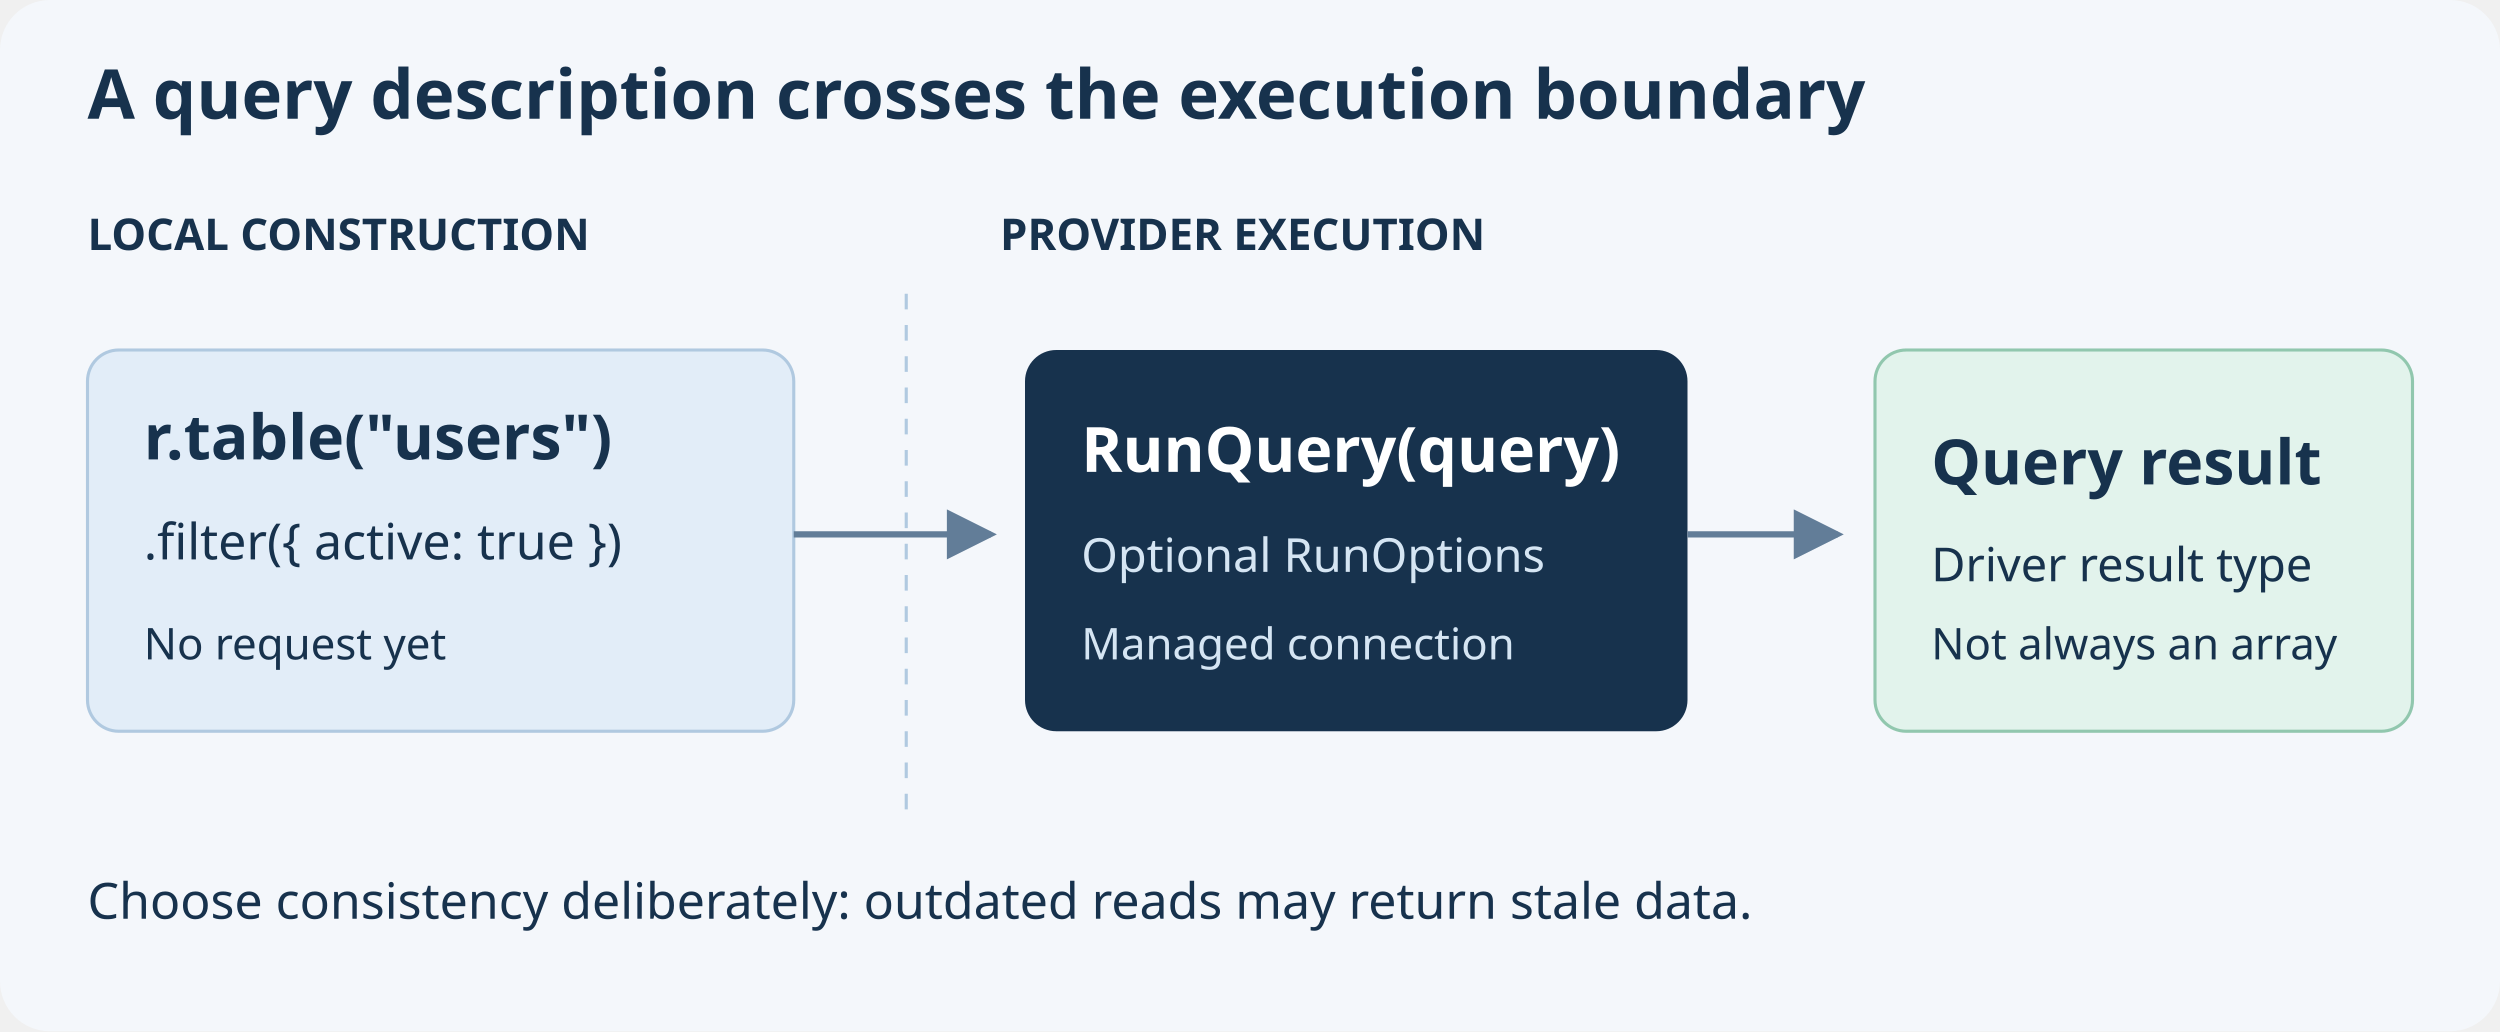
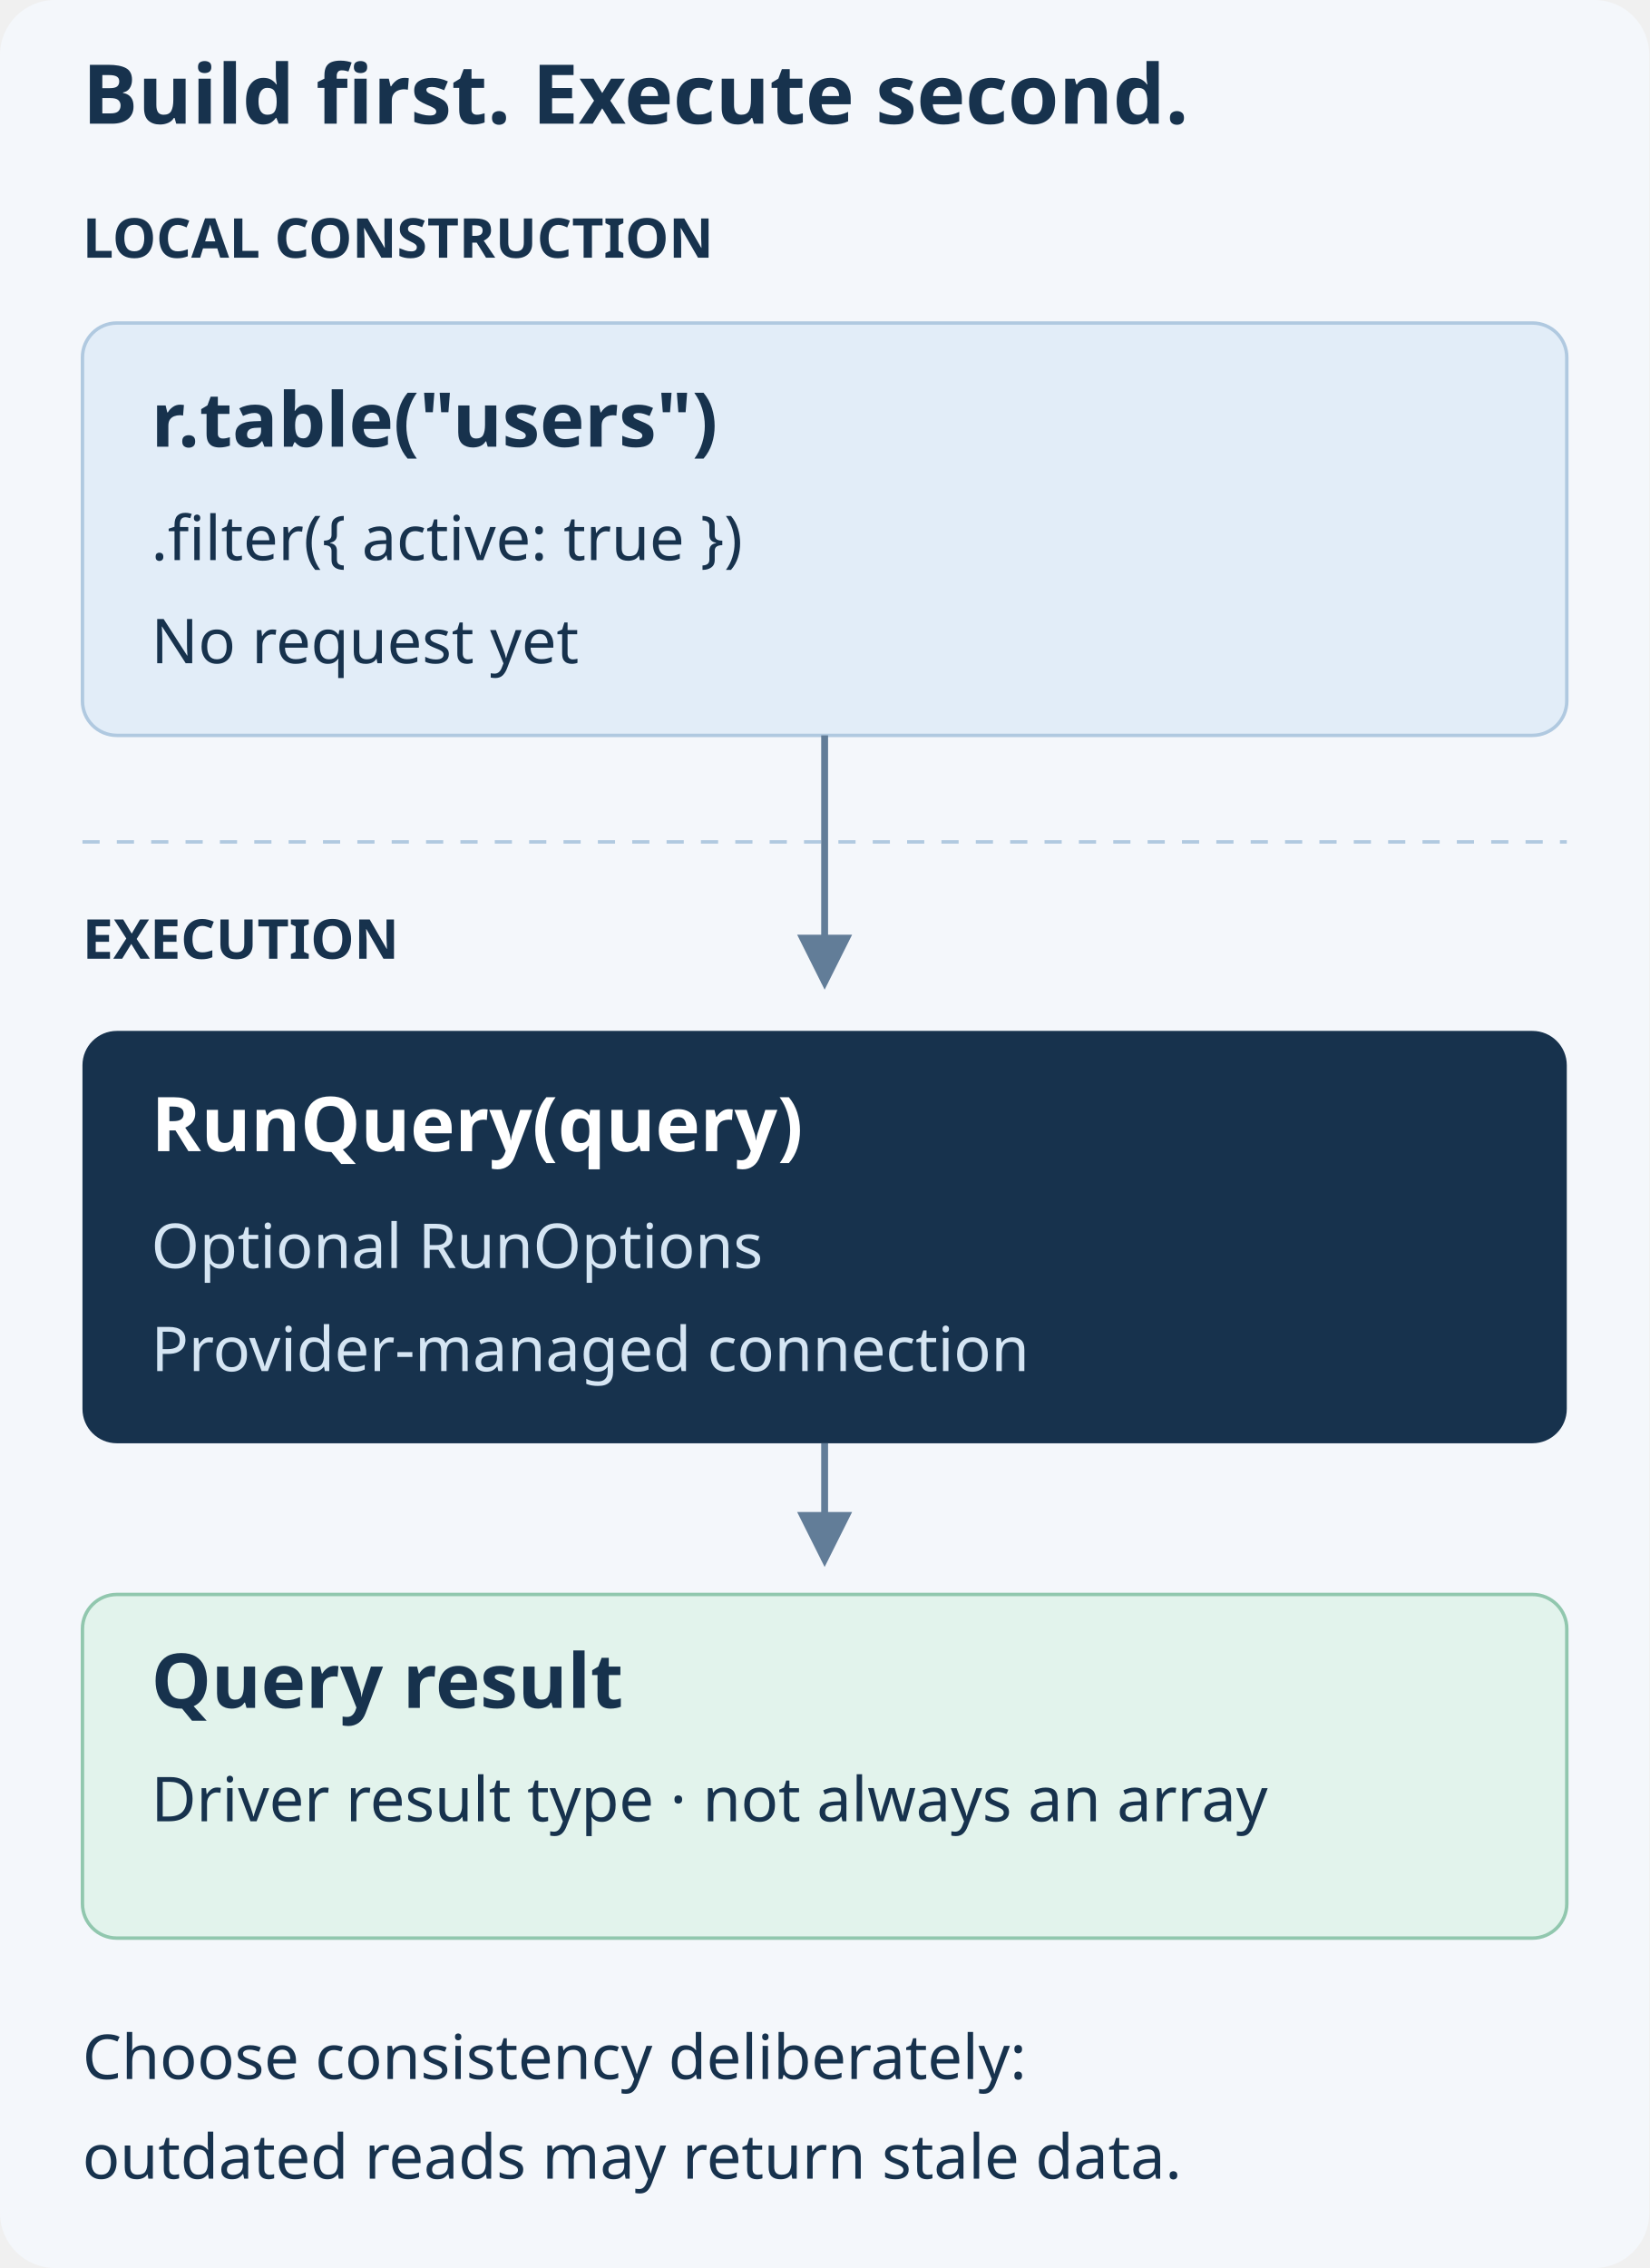
- <svg xmlns="http://www.w3.org/2000/svg" viewBox="0 0 800 330" role="img" aria-labelledby="title desc">
+ <svg xmlns="http://www.w3.org/2000/svg" width="480" height="660" viewBox="0 0 480 660" role="img" aria-labelledby="title desc">
  <defs>
    <marker id="arrow" markerWidth="8" markerHeight="8" refX="7" refY="4" orient="auto">
      <path d="M0 0 8 4 0 8" fill="#627d98" />
    </marker>
  </defs>
-   <rect width="800" height="330" rx="16" fill="#f4f7fb" />
-   <g font-family="system-ui, sans-serif" fill="#17324d">
-     <text x="28" y="38" font-size="22" font-weight="700">A query description crosses the execution boundary</text>
-     <text x="28" y="80" font-size="14" font-weight="600">LOCAL CONSTRUCTION</text>
-     <text x="320" y="80" font-size="14" font-weight="600">PROVIDER EXECUTION</text>
-     <path d="M290 94V259" stroke="#b0c9e0" stroke-dasharray="5 5" />
-     <rect x="28" y="112" width="226" height="122" rx="10" fill="#e2edf8" stroke="#b0c9e0" />
-     <text x="46" y="147" font-size="20" font-weight="700">r.table("users")</text>
-     <text x="46" y="179" font-size="16">.filter({ active: true })</text>
-     <text x="46" y="211" font-size="14">No request yet</text>
-     <path d="M254 171H317" stroke="#627d98" stroke-width="2" marker-end="url(#arrow)" />
-     <rect x="328" y="112" width="212" height="122" rx="10" fill="#17324d" />
-     <text x="346" y="151" fill="#fff" font-size="20" font-weight="700">RunQuery(query)</text>
-     <text x="346" y="183" fill="#d5e5f3" font-size="15">Optional RunOptions</text>
-     <text x="346" y="211" fill="#d5e5f3" font-size="14">Managed connection</text>
-     <path d="M540 171H588" stroke="#627d98" stroke-width="2" marker-end="url(#arrow)" />
-     <rect x="600" y="112" width="172" height="122" rx="10" fill="#e2f3ec" stroke="#91c7ae" />
-     <text x="618" y="155" font-size="20" font-weight="700">Query result</text>
-     <text x="618" y="186" font-size="15">Driver result type</text>
-     <text x="618" y="211" font-size="14">Not always an array</text>
-     <text x="28" y="294" font-size="16">Choose consistency deliberately: outdated reads may return stale data.</text>
+   <rect width="480" height="660" rx="16" fill="#f4f7fb" />
+   <g font-family="system-ui, sans-serif" fill="#17324d" font-size="18">
+     <text x="24" y="36" font-size="24" font-weight="700">Build first. Execute second.</text>
+     <text x="24" y="75" font-size="16" font-weight="600">LOCAL CONSTRUCTION</text>
+     <rect x="24" y="94" width="432" height="120" rx="10" fill="#e2edf8" stroke="#b0c9e0" />
+     <text x="44" y="130" font-size="22" font-weight="700">r.table("users")</text>
+     <text x="44" y="163">.filter({ active: true })</text>
+     <text x="44" y="193">No request yet</text>
+     <path d="M24 245H456" stroke="#b0c9e0" stroke-dasharray="5 5" />
+     <path d="M240 214V286" stroke="#627d98" stroke-width="2" marker-end="url(#arrow)" />
+     <text x="24" y="279" font-size="16" font-weight="600">EXECUTION</text>
+     <rect x="24" y="300" width="432" height="120" rx="10" fill="#17324d" />
+     <text x="44" y="335" fill="#fff" font-size="22" font-weight="700">RunQuery(query)</text>
+     <text x="44" y="369" fill="#d5e5f3">Optional RunOptions</text>
+     <text x="44" y="399" fill="#d5e5f3">Provider-managed connection</text>
+     <path d="M240 420V454" stroke="#627d98" stroke-width="2" marker-end="url(#arrow)" />
+     <rect x="24" y="464" width="432" height="100" rx="10" fill="#e2f3ec" stroke="#91c7ae" />
+     <text x="44" y="497" font-size="22" font-weight="700">Query result</text>
+     <text x="44" y="530">Driver result type · not always an array</text>
+     <text x="24" y="605">Choose consistency deliberately:</text>
+     <text x="24" y="634">outdated reads may return stale data.</text>
  </g>
</svg>
